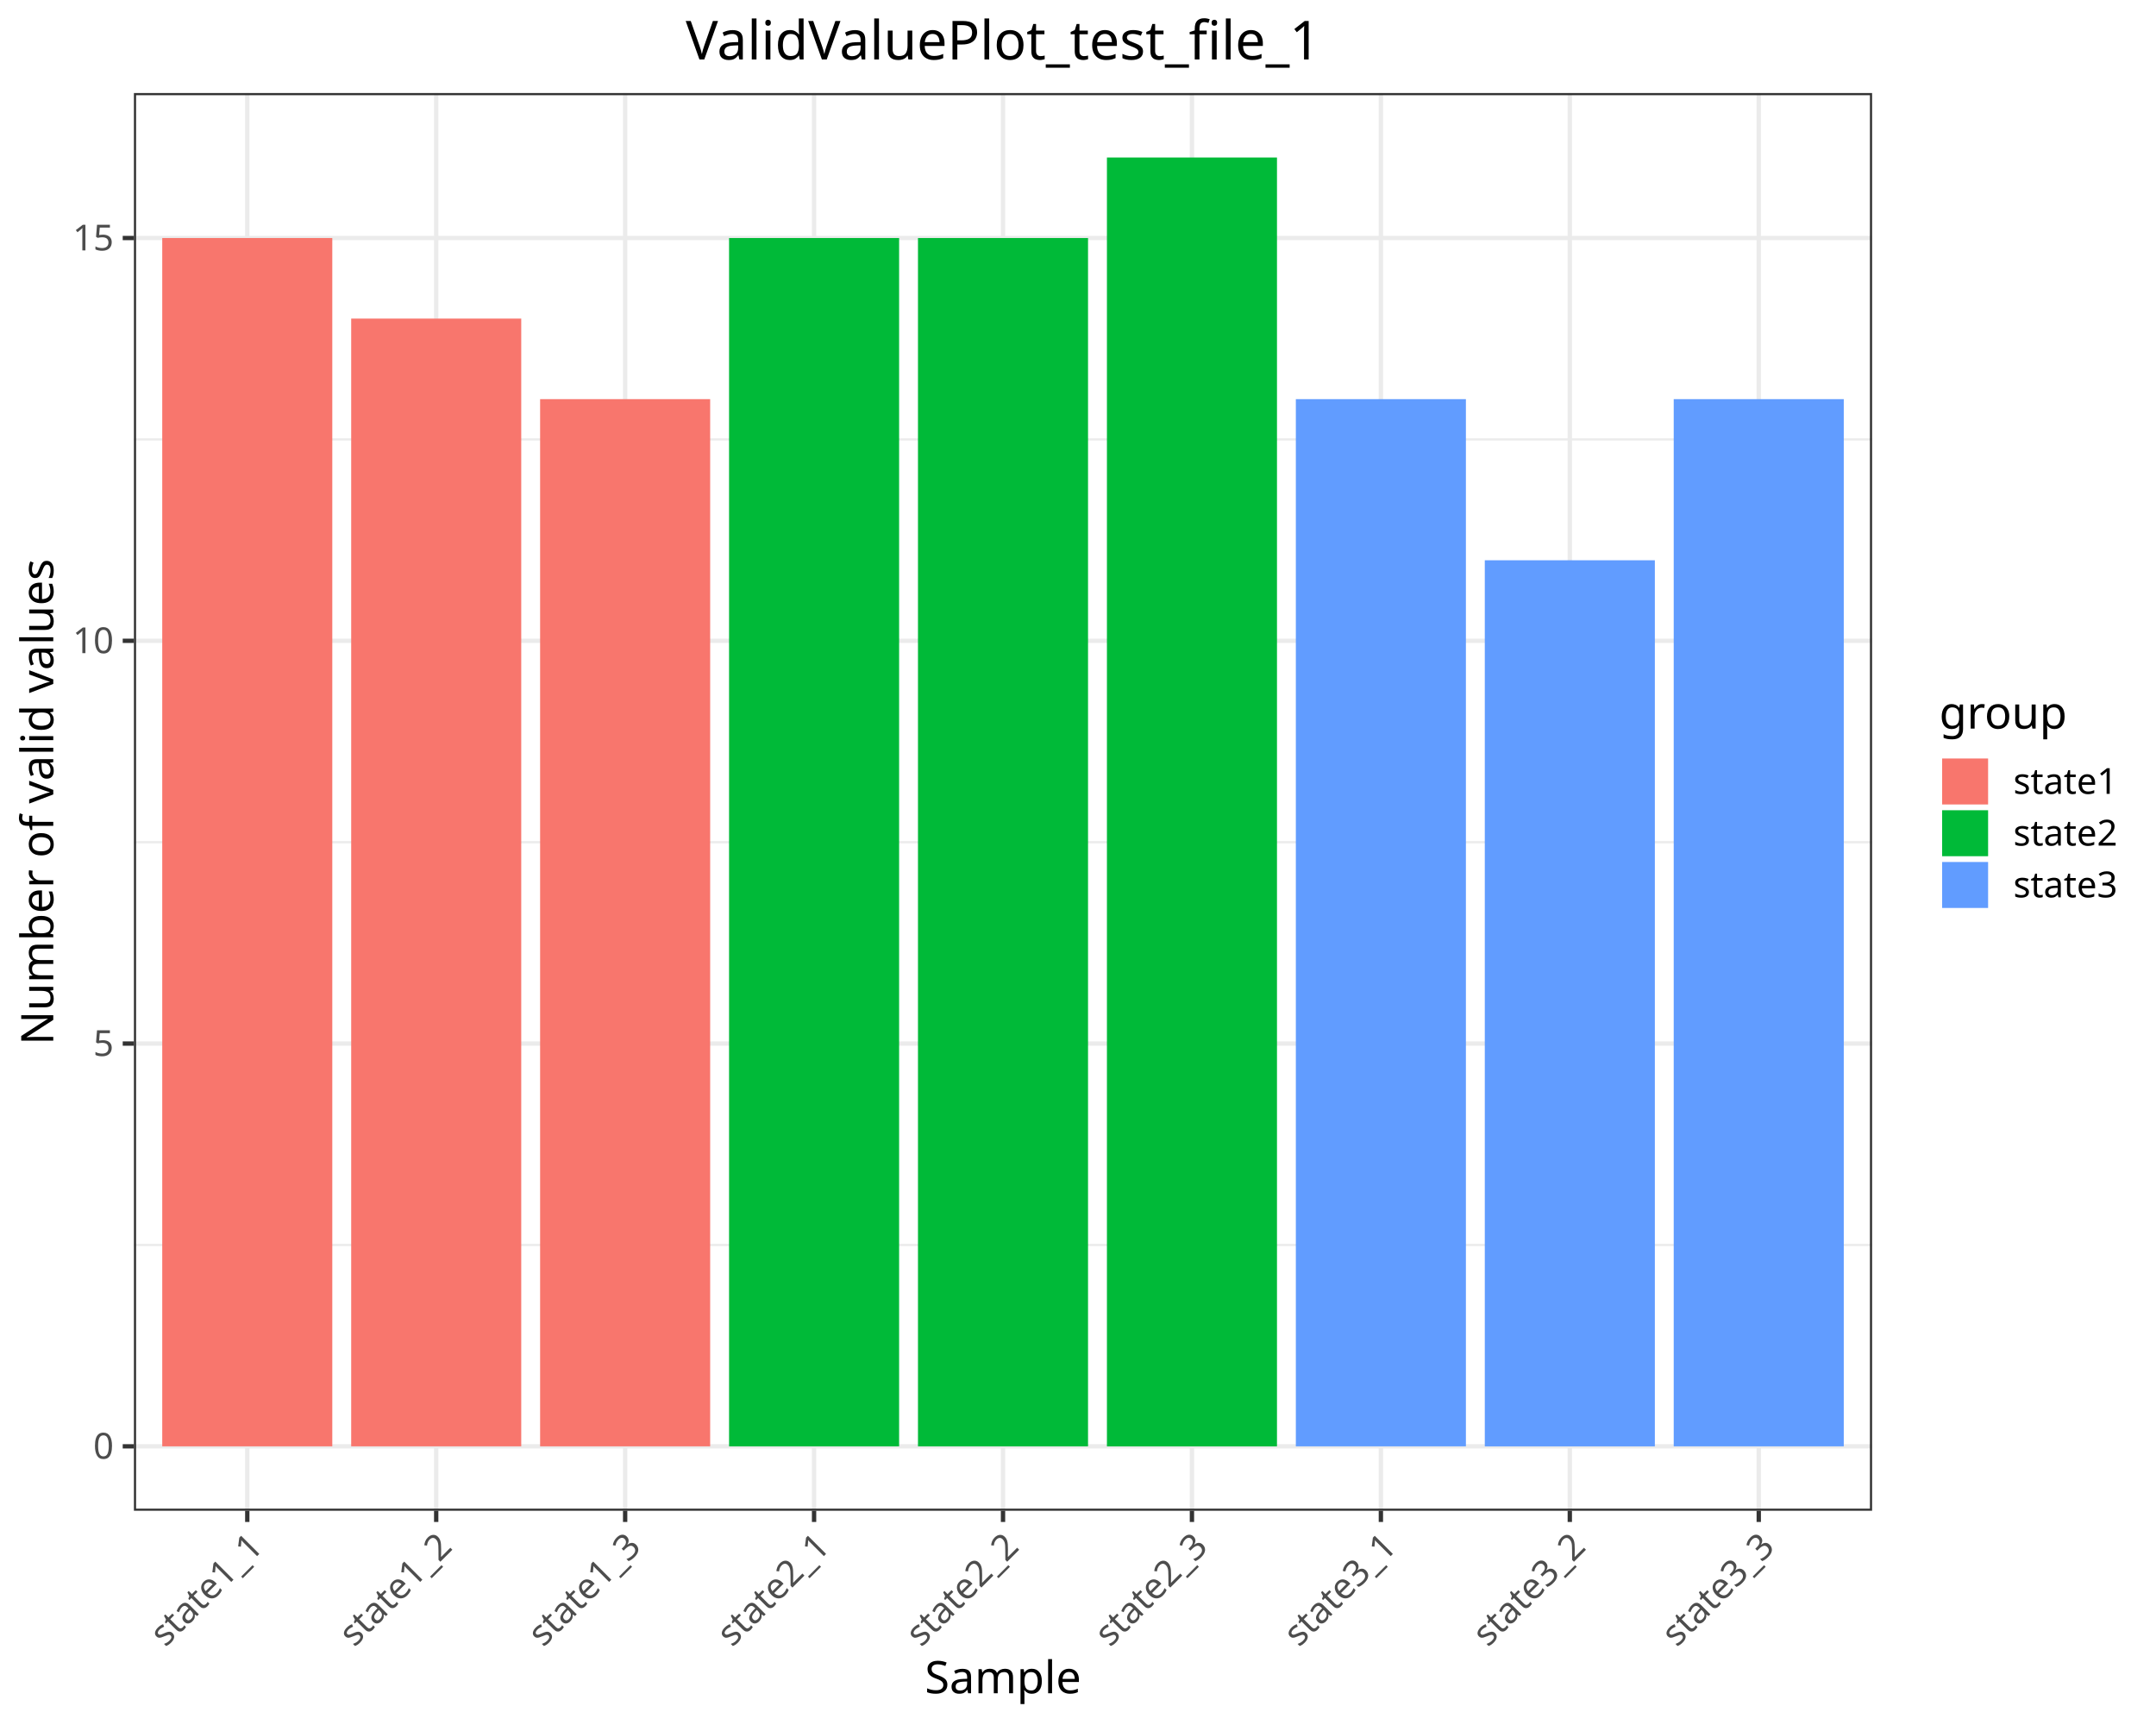
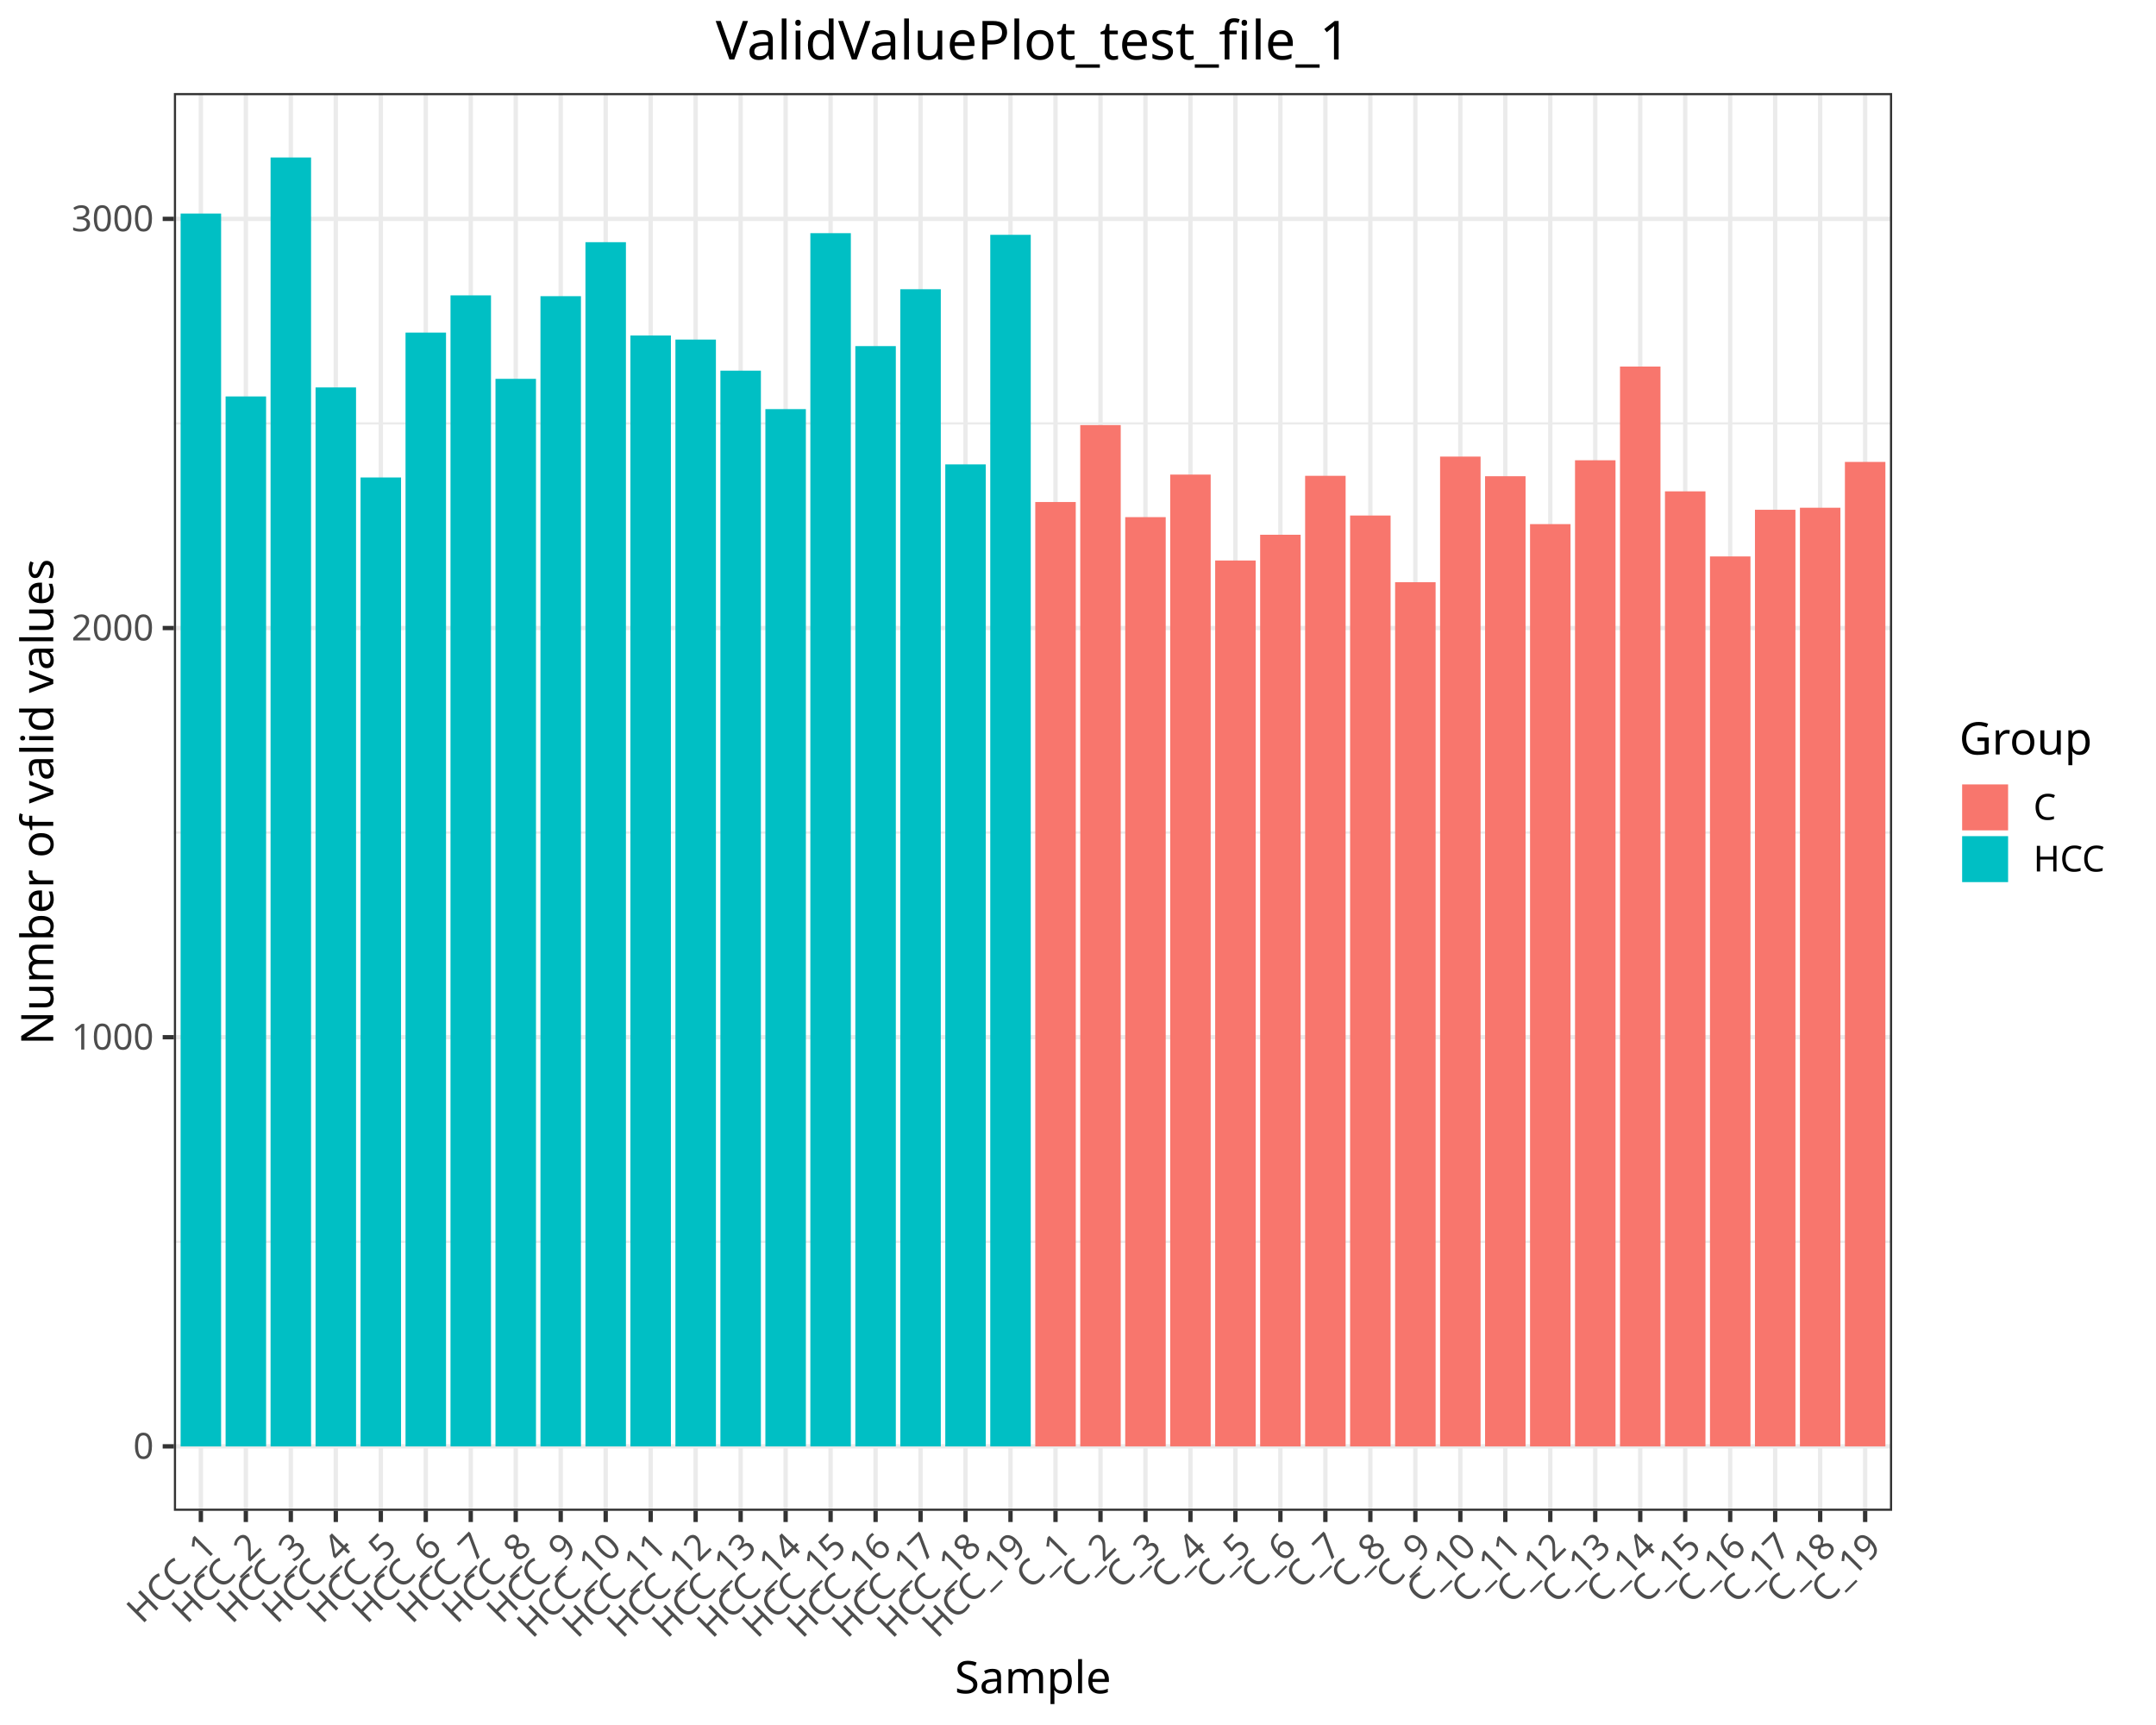
<svg xmlns="http://www.w3.org/2000/svg" class="svglite" data-engine-version="2.0" width="720.00pt" height="576.00pt" viewBox="0 0 720.00 576.00">
  <defs>
    <style type="text/css">
    .svglite line, .svglite polyline, .svglite polygon, .svglite path, .svglite rect, .svglite circle {
      fill: none;
      stroke: #000000;
      stroke-linecap: round;
      stroke-linejoin: round;
      stroke-miterlimit: 10.00;
    }
  </style>
  </defs>
  <rect width="100%" height="100%" style="stroke: none; fill: #FFFFFF;" />
  <defs>
    <clipPath id="cpMC4wMHw3MjAuMDB8MC4wMHw1NzYuMDA=">
      <rect x="0.00" y="0.00" width="720.00" height="576.00" />
    </clipPath>
  </defs>
  <g clip-path="url(#cpMC4wMHw3MjAuMDB8MC4wMHw1NzYuMDA=)">
    <rect x="0.00" y="0.00" width="720.00" height="576.00" style="stroke-width: 1.45; stroke: #FFFFFF; fill: #FFFFFF;" />
  </g>
  <defs>
-     <clipPath id="cpNDQuNzJ8NjI1LjE5fDMxLjA3fDUwNC40Nw==">
-       <rect x="44.72" y="31.07" width="580.47" height="473.40" />
+     <clipPath id="cpNTguMDd8NjMxLjg4fDMxLjA3fDUwNC40OA==">
+       <rect x="58.07" y="31.07" width="573.81" height="473.41" />
    </clipPath>
  </defs>
-   <g clip-path="url(#cpNDQuNzJ8NjI1LjE5fDMxLjA3fDUwNC40Nw==)">
-     <rect x="44.72" y="31.07" width="580.47" height="473.40" style="stroke-width: 1.45; stroke: none; fill: #FFFFFF;" />
-     <polyline points="44.72,415.71 625.19,415.71 " style="stroke-width: 0.73; stroke: #EBEBEB; stroke-linecap: butt;" />
-     <polyline points="44.72,281.22 625.19,281.22 " style="stroke-width: 0.73; stroke: #EBEBEB; stroke-linecap: butt;" />
-     <polyline points="44.72,146.73 625.19,146.73 " style="stroke-width: 0.73; stroke: #EBEBEB; stroke-linecap: butt;" />
-     <polyline points="44.72,482.95 625.19,482.95 " style="stroke-width: 1.45; stroke: #EBEBEB; stroke-linecap: butt;" />
-     <polyline points="44.72,348.46 625.19,348.46 " style="stroke-width: 1.45; stroke: #EBEBEB; stroke-linecap: butt;" />
-     <polyline points="44.72,213.97 625.19,213.97 " style="stroke-width: 1.45; stroke: #EBEBEB; stroke-linecap: butt;" />
-     <polyline points="44.72,79.48 625.19,79.48 " style="stroke-width: 1.45; stroke: #EBEBEB; stroke-linecap: butt;" />
-     <polyline points="82.58,504.47 82.58,31.07 " style="stroke-width: 1.45; stroke: #EBEBEB; stroke-linecap: butt;" />
-     <polyline points="145.67,504.47 145.67,31.07 " style="stroke-width: 1.45; stroke: #EBEBEB; stroke-linecap: butt;" />
-     <polyline points="208.77,504.47 208.77,31.07 " style="stroke-width: 1.45; stroke: #EBEBEB; stroke-linecap: butt;" />
-     <polyline points="271.86,504.47 271.86,31.07 " style="stroke-width: 1.45; stroke: #EBEBEB; stroke-linecap: butt;" />
-     <polyline points="334.96,504.47 334.96,31.07 " style="stroke-width: 1.45; stroke: #EBEBEB; stroke-linecap: butt;" />
-     <polyline points="398.05,504.47 398.05,31.07 " style="stroke-width: 1.45; stroke: #EBEBEB; stroke-linecap: butt;" />
-     <polyline points="461.15,504.47 461.15,31.07 " style="stroke-width: 1.45; stroke: #EBEBEB; stroke-linecap: butt;" />
-     <polyline points="524.24,504.47 524.24,31.07 " style="stroke-width: 1.45; stroke: #EBEBEB; stroke-linecap: butt;" />
-     <polyline points="587.34,504.47 587.34,31.07 " style="stroke-width: 1.45; stroke: #EBEBEB; stroke-linecap: butt;" />
-     <rect x="54.18" y="79.48" width="56.79" height="403.47" style="stroke-width: 1.45; stroke: none; stroke-linecap: butt; stroke-linejoin: miter; fill: #F8766D;" />
-     <rect x="117.28" y="106.38" width="56.79" height="376.57" style="stroke-width: 1.45; stroke: none; stroke-linecap: butt; stroke-linejoin: miter; fill: #F8766D;" />
-     <rect x="180.37" y="133.28" width="56.79" height="349.67" style="stroke-width: 1.45; stroke: none; stroke-linecap: butt; stroke-linejoin: miter; fill: #F8766D;" />
-     <rect x="243.47" y="79.48" width="56.79" height="403.47" style="stroke-width: 1.45; stroke: none; stroke-linecap: butt; stroke-linejoin: miter; fill: #00BA38;" />
-     <rect x="306.56" y="79.48" width="56.79" height="403.47" style="stroke-width: 1.45; stroke: none; stroke-linecap: butt; stroke-linejoin: miter; fill: #00BA38;" />
-     <rect x="369.66" y="52.59" width="56.79" height="430.37" style="stroke-width: 1.45; stroke: none; stroke-linecap: butt; stroke-linejoin: miter; fill: #00BA38;" />
-     <rect x="432.75" y="133.28" width="56.79" height="349.67" style="stroke-width: 1.45; stroke: none; stroke-linecap: butt; stroke-linejoin: miter; fill: #619CFF;" />
-     <rect x="495.85" y="187.08" width="56.79" height="295.88" style="stroke-width: 1.45; stroke: none; stroke-linecap: butt; stroke-linejoin: miter; fill: #619CFF;" />
-     <rect x="558.94" y="133.28" width="56.79" height="349.67" style="stroke-width: 1.45; stroke: none; stroke-linecap: butt; stroke-linejoin: miter; fill: #619CFF;" />
-     <rect x="44.72" y="31.07" width="580.47" height="473.40" style="stroke-width: 1.45; stroke: #333333;" />
+   <g clip-path="url(#cpNTguMDd8NjMxLjg4fDMxLjA3fDUwNC40OA==)">
+     <rect x="58.07" y="31.07" width="573.81" height="473.41" style="stroke-width: 1.45; stroke: none; fill: #FFFFFF;" />
+     <polyline points="58.07,414.65 631.88,414.65 " style="stroke-width: 0.73; stroke: #EBEBEB; stroke-linecap: butt;" />
+     <polyline points="58.07,278.02 631.88,278.02 " style="stroke-width: 0.73; stroke: #EBEBEB; stroke-linecap: butt;" />
+     <polyline points="58.07,141.39 631.88,141.39 " style="stroke-width: 0.73; stroke: #EBEBEB; stroke-linecap: butt;" />
+     <polyline points="58.07,482.96 631.88,482.96 " style="stroke-width: 1.45; stroke: #EBEBEB; stroke-linecap: butt;" />
+     <polyline points="58.07,346.34 631.88,346.34 " style="stroke-width: 1.45; stroke: #EBEBEB; stroke-linecap: butt;" />
+     <polyline points="58.07,209.71 631.88,209.71 " style="stroke-width: 1.45; stroke: #EBEBEB; stroke-linecap: butt;" />
+     <polyline points="58.07,73.08 631.88,73.08 " style="stroke-width: 1.45; stroke: #EBEBEB; stroke-linecap: butt;" />
+     <polyline points="67.08,504.48 67.08,31.07 " style="stroke-width: 1.45; stroke: #EBEBEB; stroke-linecap: butt;" />
+     <polyline points="82.10,504.48 82.10,31.07 " style="stroke-width: 1.45; stroke: #EBEBEB; stroke-linecap: butt;" />
+     <polyline points="97.12,504.48 97.12,31.07 " style="stroke-width: 1.45; stroke: #EBEBEB; stroke-linecap: butt;" />
+     <polyline points="112.14,504.48 112.14,31.07 " style="stroke-width: 1.45; stroke: #EBEBEB; stroke-linecap: butt;" />
+     <polyline points="127.17,504.48 127.17,31.07 " style="stroke-width: 1.45; stroke: #EBEBEB; stroke-linecap: butt;" />
+     <polyline points="142.19,504.48 142.19,31.07 " style="stroke-width: 1.45; stroke: #EBEBEB; stroke-linecap: butt;" />
+     <polyline points="157.21,504.48 157.21,31.07 " style="stroke-width: 1.45; stroke: #EBEBEB; stroke-linecap: butt;" />
+     <polyline points="172.23,504.48 172.23,31.07 " style="stroke-width: 1.45; stroke: #EBEBEB; stroke-linecap: butt;" />
+     <polyline points="187.25,504.48 187.25,31.07 " style="stroke-width: 1.45; stroke: #EBEBEB; stroke-linecap: butt;" />
+     <polyline points="202.27,504.48 202.27,31.07 " style="stroke-width: 1.45; stroke: #EBEBEB; stroke-linecap: butt;" />
+     <polyline points="217.29,504.48 217.29,31.07 " style="stroke-width: 1.45; stroke: #EBEBEB; stroke-linecap: butt;" />
+     <polyline points="232.31,504.48 232.31,31.07 " style="stroke-width: 1.45; stroke: #EBEBEB; stroke-linecap: butt;" />
+     <polyline points="247.34,504.48 247.34,31.07 " style="stroke-width: 1.45; stroke: #EBEBEB; stroke-linecap: butt;" />
+     <polyline points="262.36,504.48 262.36,31.07 " style="stroke-width: 1.45; stroke: #EBEBEB; stroke-linecap: butt;" />
+     <polyline points="277.38,504.48 277.38,31.07 " style="stroke-width: 1.45; stroke: #EBEBEB; stroke-linecap: butt;" />
+     <polyline points="292.40,504.48 292.40,31.07 " style="stroke-width: 1.45; stroke: #EBEBEB; stroke-linecap: butt;" />
+     <polyline points="307.42,504.48 307.42,31.07 " style="stroke-width: 1.45; stroke: #EBEBEB; stroke-linecap: butt;" />
+     <polyline points="322.44,504.48 322.44,31.07 " style="stroke-width: 1.45; stroke: #EBEBEB; stroke-linecap: butt;" />
+     <polyline points="337.46,504.48 337.46,31.07 " style="stroke-width: 1.45; stroke: #EBEBEB; stroke-linecap: butt;" />
+     <polyline points="352.49,504.48 352.49,31.07 " style="stroke-width: 1.45; stroke: #EBEBEB; stroke-linecap: butt;" />
+     <polyline points="367.51,504.48 367.51,31.07 " style="stroke-width: 1.45; stroke: #EBEBEB; stroke-linecap: butt;" />
+     <polyline points="382.53,504.48 382.53,31.07 " style="stroke-width: 1.45; stroke: #EBEBEB; stroke-linecap: butt;" />
+     <polyline points="397.55,504.48 397.55,31.07 " style="stroke-width: 1.45; stroke: #EBEBEB; stroke-linecap: butt;" />
+     <polyline points="412.57,504.48 412.57,31.07 " style="stroke-width: 1.45; stroke: #EBEBEB; stroke-linecap: butt;" />
+     <polyline points="427.59,504.48 427.59,31.07 " style="stroke-width: 1.45; stroke: #EBEBEB; stroke-linecap: butt;" />
+     <polyline points="442.61,504.48 442.61,31.07 " style="stroke-width: 1.45; stroke: #EBEBEB; stroke-linecap: butt;" />
+     <polyline points="457.63,504.48 457.63,31.07 " style="stroke-width: 1.45; stroke: #EBEBEB; stroke-linecap: butt;" />
+     <polyline points="472.66,504.48 472.66,31.07 " style="stroke-width: 1.45; stroke: #EBEBEB; stroke-linecap: butt;" />
+     <polyline points="487.68,504.48 487.68,31.07 " style="stroke-width: 1.45; stroke: #EBEBEB; stroke-linecap: butt;" />
+     <polyline points="502.70,504.48 502.70,31.07 " style="stroke-width: 1.45; stroke: #EBEBEB; stroke-linecap: butt;" />
+     <polyline points="517.72,504.48 517.72,31.07 " style="stroke-width: 1.45; stroke: #EBEBEB; stroke-linecap: butt;" />
+     <polyline points="532.74,504.48 532.74,31.07 " style="stroke-width: 1.45; stroke: #EBEBEB; stroke-linecap: butt;" />
+     <polyline points="547.76,504.48 547.76,31.07 " style="stroke-width: 1.45; stroke: #EBEBEB; stroke-linecap: butt;" />
+     <polyline points="562.78,504.48 562.78,31.07 " style="stroke-width: 1.45; stroke: #EBEBEB; stroke-linecap: butt;" />
+     <polyline points="577.80,504.48 577.80,31.07 " style="stroke-width: 1.45; stroke: #EBEBEB; stroke-linecap: butt;" />
+     <polyline points="592.83,504.48 592.83,31.07 " style="stroke-width: 1.45; stroke: #EBEBEB; stroke-linecap: butt;" />
+     <polyline points="607.85,504.48 607.85,31.07 " style="stroke-width: 1.45; stroke: #EBEBEB; stroke-linecap: butt;" />
+     <polyline points="622.87,504.48 622.87,31.07 " style="stroke-width: 1.45; stroke: #EBEBEB; stroke-linecap: butt;" />
+     <rect x="60.32" y="71.31" width="13.52" height="411.66" style="stroke-width: 1.45; stroke: none; stroke-linecap: butt; stroke-linejoin: miter; fill: #00BFC4;" />
+     <rect x="75.34" y="132.38" width="13.52" height="350.59" style="stroke-width: 1.45; stroke: none; stroke-linecap: butt; stroke-linejoin: miter; fill: #00BFC4;" />
+     <rect x="90.36" y="52.59" width="13.52" height="430.38" style="stroke-width: 1.45; stroke: none; stroke-linecap: butt; stroke-linejoin: miter; fill: #00BFC4;" />
+     <rect x="105.38" y="129.37" width="13.52" height="353.59" style="stroke-width: 1.45; stroke: none; stroke-linecap: butt; stroke-linejoin: miter; fill: #00BFC4;" />
+     <rect x="120.41" y="159.43" width="13.52" height="323.53" style="stroke-width: 1.45; stroke: none; stroke-linecap: butt; stroke-linejoin: miter; fill: #00BFC4;" />
+     <rect x="135.43" y="111.06" width="13.52" height="371.90" style="stroke-width: 1.45; stroke: none; stroke-linecap: butt; stroke-linejoin: miter; fill: #00BFC4;" />
+     <rect x="150.45" y="98.63" width="13.52" height="384.33" style="stroke-width: 1.45; stroke: none; stroke-linecap: butt; stroke-linejoin: miter; fill: #00BFC4;" />
+     <rect x="165.47" y="126.50" width="13.52" height="356.46" style="stroke-width: 1.45; stroke: none; stroke-linecap: butt; stroke-linejoin: miter; fill: #00BFC4;" />
+     <rect x="180.49" y="98.90" width="13.52" height="384.06" style="stroke-width: 1.45; stroke: none; stroke-linecap: butt; stroke-linejoin: miter; fill: #00BFC4;" />
+     <rect x="195.51" y="80.87" width="13.52" height="402.09" style="stroke-width: 1.45; stroke: none; stroke-linecap: butt; stroke-linejoin: miter; fill: #00BFC4;" />
+     <rect x="210.53" y="112.02" width="13.52" height="370.94" style="stroke-width: 1.45; stroke: none; stroke-linecap: butt; stroke-linejoin: miter; fill: #00BFC4;" />
+     <rect x="225.56" y="113.39" width="13.52" height="369.58" style="stroke-width: 1.45; stroke: none; stroke-linecap: butt; stroke-linejoin: miter; fill: #00BFC4;" />
+     <rect x="240.58" y="123.77" width="13.52" height="359.19" style="stroke-width: 1.45; stroke: none; stroke-linecap: butt; stroke-linejoin: miter; fill: #00BFC4;" />
+     <rect x="255.60" y="136.61" width="13.52" height="346.35" style="stroke-width: 1.45; stroke: none; stroke-linecap: butt; stroke-linejoin: miter; fill: #00BFC4;" />
+     <rect x="270.62" y="77.86" width="13.52" height="405.10" style="stroke-width: 1.45; stroke: none; stroke-linecap: butt; stroke-linejoin: miter; fill: #00BFC4;" />
+     <rect x="285.64" y="115.57" width="13.52" height="367.39" style="stroke-width: 1.45; stroke: none; stroke-linecap: butt; stroke-linejoin: miter; fill: #00BFC4;" />
+     <rect x="300.66" y="96.58" width="13.52" height="386.38" style="stroke-width: 1.45; stroke: none; stroke-linecap: butt; stroke-linejoin: miter; fill: #00BFC4;" />
+     <rect x="315.68" y="155.06" width="13.52" height="327.91" style="stroke-width: 1.45; stroke: none; stroke-linecap: butt; stroke-linejoin: miter; fill: #00BFC4;" />
+     <rect x="330.70" y="78.41" width="13.52" height="404.55" style="stroke-width: 1.45; stroke: none; stroke-linecap: butt; stroke-linejoin: miter; fill: #00BFC4;" />
+     <rect x="345.73" y="167.63" width="13.52" height="315.34" style="stroke-width: 1.45; stroke: none; stroke-linecap: butt; stroke-linejoin: miter; fill: #F8766D;" />
+     <rect x="360.75" y="141.94" width="13.52" height="341.02" style="stroke-width: 1.45; stroke: none; stroke-linecap: butt; stroke-linejoin: miter; fill: #F8766D;" />
+     <rect x="375.77" y="172.68" width="13.52" height="310.28" style="stroke-width: 1.45; stroke: none; stroke-linecap: butt; stroke-linejoin: miter; fill: #F8766D;" />
+     <rect x="390.79" y="158.47" width="13.52" height="324.49" style="stroke-width: 1.45; stroke: none; stroke-linecap: butt; stroke-linejoin: miter; fill: #F8766D;" />
+     <rect x="405.81" y="187.16" width="13.52" height="295.80" style="stroke-width: 1.45; stroke: none; stroke-linecap: butt; stroke-linejoin: miter; fill: #F8766D;" />
+     <rect x="420.83" y="178.56" width="13.52" height="304.41" style="stroke-width: 1.45; stroke: none; stroke-linecap: butt; stroke-linejoin: miter; fill: #F8766D;" />
+     <rect x="435.85" y="158.88" width="13.52" height="324.08" style="stroke-width: 1.45; stroke: none; stroke-linecap: butt; stroke-linejoin: miter; fill: #F8766D;" />
+     <rect x="450.87" y="172.14" width="13.52" height="310.83" style="stroke-width: 1.45; stroke: none; stroke-linecap: butt; stroke-linejoin: miter; fill: #F8766D;" />
+     <rect x="465.90" y="194.41" width="13.52" height="288.56" style="stroke-width: 1.45; stroke: none; stroke-linecap: butt; stroke-linejoin: miter; fill: #F8766D;" />
+     <rect x="480.92" y="152.46" width="13.52" height="330.50" style="stroke-width: 1.45; stroke: none; stroke-linecap: butt; stroke-linejoin: miter; fill: #F8766D;" />
+     <rect x="495.94" y="159.02" width="13.52" height="323.94" style="stroke-width: 1.45; stroke: none; stroke-linecap: butt; stroke-linejoin: miter; fill: #F8766D;" />
+     <rect x="510.96" y="175.01" width="13.52" height="307.96" style="stroke-width: 1.45; stroke: none; stroke-linecap: butt; stroke-linejoin: miter; fill: #F8766D;" />
+     <rect x="525.98" y="153.69" width="13.52" height="329.27" style="stroke-width: 1.45; stroke: none; stroke-linecap: butt; stroke-linejoin: miter; fill: #F8766D;" />
+     <rect x="541.00" y="122.40" width="13.52" height="360.56" style="stroke-width: 1.45; stroke: none; stroke-linecap: butt; stroke-linejoin: miter; fill: #F8766D;" />
+     <rect x="556.02" y="164.07" width="13.52" height="318.89" style="stroke-width: 1.45; stroke: none; stroke-linecap: butt; stroke-linejoin: miter; fill: #F8766D;" />
+     <rect x="571.05" y="185.80" width="13.52" height="297.16" style="stroke-width: 1.45; stroke: none; stroke-linecap: butt; stroke-linejoin: miter; fill: #F8766D;" />
+     <rect x="586.07" y="170.22" width="13.52" height="312.74" style="stroke-width: 1.45; stroke: none; stroke-linecap: butt; stroke-linejoin: miter; fill: #F8766D;" />
+     <rect x="601.09" y="169.54" width="13.52" height="313.42" style="stroke-width: 1.45; stroke: none; stroke-linecap: butt; stroke-linejoin: miter; fill: #F8766D;" />
+     <rect x="616.11" y="154.24" width="13.52" height="328.72" style="stroke-width: 1.45; stroke: none; stroke-linecap: butt; stroke-linejoin: miter; fill: #F8766D;" />
+     <rect x="58.07" y="31.07" width="573.81" height="473.41" style="stroke-width: 1.45; stroke: #333333;" />
  </g>
  <g clip-path="url(#cpMC4wMHw3MjAuMDB8MC4wMHw1NzYuMDA=)">
-     <text x="37.99" y="487.08" text-anchor="end" style="font-size: 12.00px; fill: #4D4D4D; font-family: sans;" textLength="6.67px" lengthAdjust="spacingAndGlyphs">0</text>
-     <text x="37.99" y="352.59" text-anchor="end" style="font-size: 12.00px; fill: #4D4D4D; font-family: sans;" textLength="6.67px" lengthAdjust="spacingAndGlyphs">5</text>
-     <text x="37.99" y="218.10" text-anchor="end" style="font-size: 12.00px; fill: #4D4D4D; font-family: sans;" textLength="13.35px" lengthAdjust="spacingAndGlyphs">10</text>
-     <text x="37.99" y="83.61" text-anchor="end" style="font-size: 12.00px; fill: #4D4D4D; font-family: sans;" textLength="13.35px" lengthAdjust="spacingAndGlyphs">15</text>
-     <polyline points="40.98,482.95 44.72,482.95 " style="stroke-width: 1.45; stroke: #333333; stroke-linecap: butt;" />
-     <polyline points="40.98,348.46 44.72,348.46 " style="stroke-width: 1.45; stroke: #333333; stroke-linecap: butt;" />
-     <polyline points="40.98,213.97 44.72,213.97 " style="stroke-width: 1.45; stroke: #333333; stroke-linecap: butt;" />
-     <polyline points="40.98,79.48 44.72,79.48 " style="stroke-width: 1.45; stroke: #333333; stroke-linecap: butt;" />
-     <polyline points="82.58,508.21 82.58,504.47 " style="stroke-width: 1.45; stroke: #333333; stroke-linecap: butt;" />
-     <polyline points="145.67,508.21 145.67,504.47 " style="stroke-width: 1.45; stroke: #333333; stroke-linecap: butt;" />
-     <polyline points="208.77,508.21 208.77,504.47 " style="stroke-width: 1.45; stroke: #333333; stroke-linecap: butt;" />
-     <polyline points="271.86,508.21 271.86,504.47 " style="stroke-width: 1.45; stroke: #333333; stroke-linecap: butt;" />
-     <polyline points="334.96,508.21 334.96,504.47 " style="stroke-width: 1.45; stroke: #333333; stroke-linecap: butt;" />
-     <polyline points="398.05,508.21 398.05,504.47 " style="stroke-width: 1.45; stroke: #333333; stroke-linecap: butt;" />
-     <polyline points="461.15,508.21 461.15,504.47 " style="stroke-width: 1.45; stroke: #333333; stroke-linecap: butt;" />
-     <polyline points="524.24,508.21 524.24,504.47 " style="stroke-width: 1.45; stroke: #333333; stroke-linecap: butt;" />
-     <polyline points="587.34,508.21 587.34,504.47 " style="stroke-width: 1.45; stroke: #333333; stroke-linecap: butt;" />
-     <text transform="translate(88.42,517.04) rotate(-45)" text-anchor="end" style="font-size: 12.00px; fill: #4D4D4D; font-family: sans;" textLength="46.04px" lengthAdjust="spacingAndGlyphs">state1_1</text>
-     <text transform="translate(151.51,517.04) rotate(-45)" text-anchor="end" style="font-size: 12.00px; fill: #4D4D4D; font-family: sans;" textLength="46.04px" lengthAdjust="spacingAndGlyphs">state1_2</text>
-     <text transform="translate(214.61,517.04) rotate(-45)" text-anchor="end" style="font-size: 12.00px; fill: #4D4D4D; font-family: sans;" textLength="46.04px" lengthAdjust="spacingAndGlyphs">state1_3</text>
-     <text transform="translate(277.70,517.04) rotate(-45)" text-anchor="end" style="font-size: 12.00px; fill: #4D4D4D; font-family: sans;" textLength="46.04px" lengthAdjust="spacingAndGlyphs">state2_1</text>
-     <text transform="translate(340.80,517.04) rotate(-45)" text-anchor="end" style="font-size: 12.00px; fill: #4D4D4D; font-family: sans;" textLength="46.04px" lengthAdjust="spacingAndGlyphs">state2_2</text>
-     <text transform="translate(403.89,517.04) rotate(-45)" text-anchor="end" style="font-size: 12.00px; fill: #4D4D4D; font-family: sans;" textLength="46.04px" lengthAdjust="spacingAndGlyphs">state2_3</text>
-     <text transform="translate(466.99,517.04) rotate(-45)" text-anchor="end" style="font-size: 12.00px; fill: #4D4D4D; font-family: sans;" textLength="46.04px" lengthAdjust="spacingAndGlyphs">state3_1</text>
-     <text transform="translate(530.08,517.04) rotate(-45)" text-anchor="end" style="font-size: 12.00px; fill: #4D4D4D; font-family: sans;" textLength="46.04px" lengthAdjust="spacingAndGlyphs">state3_2</text>
-     <text transform="translate(593.18,517.04) rotate(-45)" text-anchor="end" style="font-size: 12.00px; fill: #4D4D4D; font-family: sans;" textLength="46.04px" lengthAdjust="spacingAndGlyphs">state3_3</text>
-     <text x="334.96" y="565.41" text-anchor="middle" style="font-size: 15.00px; font-family: sans;" textLength="50.87px" lengthAdjust="spacingAndGlyphs">Sample</text>
+     <text x="51.34" y="487.09" text-anchor="end" style="font-size: 12.00px; fill: #4D4D4D; font-family: sans;" textLength="6.67px" lengthAdjust="spacingAndGlyphs">0</text>
+     <text x="51.34" y="350.46" text-anchor="end" style="font-size: 12.00px; fill: #4D4D4D; font-family: sans;" textLength="26.70px" lengthAdjust="spacingAndGlyphs">1000</text>
+     <text x="51.34" y="213.84" text-anchor="end" style="font-size: 12.00px; fill: #4D4D4D; font-family: sans;" textLength="26.70px" lengthAdjust="spacingAndGlyphs">2000</text>
+     <text x="51.34" y="77.21" text-anchor="end" style="font-size: 12.00px; fill: #4D4D4D; font-family: sans;" textLength="26.70px" lengthAdjust="spacingAndGlyphs">3000</text>
+     <polyline points="54.33,482.96 58.07,482.96 " style="stroke-width: 1.45; stroke: #333333; stroke-linecap: butt;" />
+     <polyline points="54.33,346.34 58.07,346.34 " style="stroke-width: 1.45; stroke: #333333; stroke-linecap: butt;" />
+     <polyline points="54.33,209.71 58.07,209.71 " style="stroke-width: 1.45; stroke: #333333; stroke-linecap: butt;" />
+     <polyline points="54.33,73.08 58.07,73.08 " style="stroke-width: 1.45; stroke: #333333; stroke-linecap: butt;" />
+     <polyline points="67.08,508.22 67.08,504.48 " style="stroke-width: 1.45; stroke: #333333; stroke-linecap: butt;" />
+     <polyline points="82.10,508.22 82.10,504.48 " style="stroke-width: 1.45; stroke: #333333; stroke-linecap: butt;" />
+     <polyline points="97.12,508.22 97.12,504.48 " style="stroke-width: 1.45; stroke: #333333; stroke-linecap: butt;" />
+     <polyline points="112.14,508.22 112.14,504.48 " style="stroke-width: 1.45; stroke: #333333; stroke-linecap: butt;" />
+     <polyline points="127.17,508.22 127.17,504.48 " style="stroke-width: 1.45; stroke: #333333; stroke-linecap: butt;" />
+     <polyline points="142.19,508.22 142.19,504.48 " style="stroke-width: 1.45; stroke: #333333; stroke-linecap: butt;" />
+     <polyline points="157.21,508.22 157.21,504.48 " style="stroke-width: 1.45; stroke: #333333; stroke-linecap: butt;" />
+     <polyline points="172.23,508.22 172.23,504.48 " style="stroke-width: 1.45; stroke: #333333; stroke-linecap: butt;" />
+     <polyline points="187.25,508.22 187.25,504.48 " style="stroke-width: 1.45; stroke: #333333; stroke-linecap: butt;" />
+     <polyline points="202.27,508.22 202.27,504.48 " style="stroke-width: 1.45; stroke: #333333; stroke-linecap: butt;" />
+     <polyline points="217.29,508.22 217.29,504.48 " style="stroke-width: 1.45; stroke: #333333; stroke-linecap: butt;" />
+     <polyline points="232.31,508.22 232.31,504.48 " style="stroke-width: 1.45; stroke: #333333; stroke-linecap: butt;" />
+     <polyline points="247.34,508.22 247.34,504.48 " style="stroke-width: 1.45; stroke: #333333; stroke-linecap: butt;" />
+     <polyline points="262.36,508.22 262.36,504.48 " style="stroke-width: 1.45; stroke: #333333; stroke-linecap: butt;" />
+     <polyline points="277.38,508.22 277.38,504.48 " style="stroke-width: 1.45; stroke: #333333; stroke-linecap: butt;" />
+     <polyline points="292.40,508.22 292.40,504.48 " style="stroke-width: 1.45; stroke: #333333; stroke-linecap: butt;" />
+     <polyline points="307.42,508.22 307.42,504.48 " style="stroke-width: 1.45; stroke: #333333; stroke-linecap: butt;" />
+     <polyline points="322.44,508.22 322.44,504.48 " style="stroke-width: 1.45; stroke: #333333; stroke-linecap: butt;" />
+     <polyline points="337.46,508.22 337.46,504.48 " style="stroke-width: 1.45; stroke: #333333; stroke-linecap: butt;" />
+     <polyline points="352.49,508.22 352.49,504.48 " style="stroke-width: 1.45; stroke: #333333; stroke-linecap: butt;" />
+     <polyline points="367.51,508.22 367.51,504.48 " style="stroke-width: 1.45; stroke: #333333; stroke-linecap: butt;" />
+     <polyline points="382.53,508.22 382.53,504.48 " style="stroke-width: 1.45; stroke: #333333; stroke-linecap: butt;" />
+     <polyline points="397.55,508.22 397.55,504.48 " style="stroke-width: 1.45; stroke: #333333; stroke-linecap: butt;" />
+     <polyline points="412.57,508.22 412.57,504.48 " style="stroke-width: 1.45; stroke: #333333; stroke-linecap: butt;" />
+     <polyline points="427.59,508.22 427.59,504.48 " style="stroke-width: 1.45; stroke: #333333; stroke-linecap: butt;" />
+     <polyline points="442.61,508.22 442.61,504.48 " style="stroke-width: 1.45; stroke: #333333; stroke-linecap: butt;" />
+     <polyline points="457.63,508.22 457.63,504.48 " style="stroke-width: 1.45; stroke: #333333; stroke-linecap: butt;" />
+     <polyline points="472.66,508.22 472.66,504.48 " style="stroke-width: 1.45; stroke: #333333; stroke-linecap: butt;" />
+     <polyline points="487.68,508.22 487.68,504.48 " style="stroke-width: 1.45; stroke: #333333; stroke-linecap: butt;" />
+     <polyline points="502.70,508.22 502.70,504.48 " style="stroke-width: 1.45; stroke: #333333; stroke-linecap: butt;" />
+     <polyline points="517.72,508.22 517.72,504.48 " style="stroke-width: 1.45; stroke: #333333; stroke-linecap: butt;" />
+     <polyline points="532.74,508.22 532.74,504.48 " style="stroke-width: 1.45; stroke: #333333; stroke-linecap: butt;" />
+     <polyline points="547.76,508.22 547.76,504.48 " style="stroke-width: 1.45; stroke: #333333; stroke-linecap: butt;" />
+     <polyline points="562.78,508.22 562.78,504.48 " style="stroke-width: 1.45; stroke: #333333; stroke-linecap: butt;" />
+     <polyline points="577.80,508.22 577.80,504.48 " style="stroke-width: 1.45; stroke: #333333; stroke-linecap: butt;" />
+     <polyline points="592.83,508.22 592.83,504.48 " style="stroke-width: 1.45; stroke: #333333; stroke-linecap: butt;" />
+     <polyline points="607.85,508.22 607.85,504.48 " style="stroke-width: 1.45; stroke: #333333; stroke-linecap: butt;" />
+     <polyline points="622.87,508.22 622.87,504.48 " style="stroke-width: 1.45; stroke: #333333; stroke-linecap: butt;" />
+     <text transform="translate(72.92,517.05) rotate(-45)" text-anchor="end" style="font-size: 12.00px; fill: #4D4D4D; font-family: sans;" textLength="39.36px" lengthAdjust="spacingAndGlyphs">HCC_1</text>
+     <text transform="translate(87.94,517.05) rotate(-45)" text-anchor="end" style="font-size: 12.00px; fill: #4D4D4D; font-family: sans;" textLength="39.36px" lengthAdjust="spacingAndGlyphs">HCC_2</text>
+     <text transform="translate(102.96,517.05) rotate(-45)" text-anchor="end" style="font-size: 12.00px; fill: #4D4D4D; font-family: sans;" textLength="39.36px" lengthAdjust="spacingAndGlyphs">HCC_3</text>
+     <text transform="translate(117.98,517.05) rotate(-45)" text-anchor="end" style="font-size: 12.00px; fill: #4D4D4D; font-family: sans;" textLength="39.36px" lengthAdjust="spacingAndGlyphs">HCC_4</text>
+     <text transform="translate(133.00,517.05) rotate(-45)" text-anchor="end" style="font-size: 12.00px; fill: #4D4D4D; font-family: sans;" textLength="39.36px" lengthAdjust="spacingAndGlyphs">HCC_5</text>
+     <text transform="translate(148.03,517.05) rotate(-45)" text-anchor="end" style="font-size: 12.00px; fill: #4D4D4D; font-family: sans;" textLength="39.36px" lengthAdjust="spacingAndGlyphs">HCC_6</text>
+     <text transform="translate(163.05,517.05) rotate(-45)" text-anchor="end" style="font-size: 12.00px; fill: #4D4D4D; font-family: sans;" textLength="39.36px" lengthAdjust="spacingAndGlyphs">HCC_7</text>
+     <text transform="translate(178.07,517.05) rotate(-45)" text-anchor="end" style="font-size: 12.00px; fill: #4D4D4D; font-family: sans;" textLength="39.36px" lengthAdjust="spacingAndGlyphs">HCC_8</text>
+     <text transform="translate(193.09,517.05) rotate(-45)" text-anchor="end" style="font-size: 12.00px; fill: #4D4D4D; font-family: sans;" textLength="39.36px" lengthAdjust="spacingAndGlyphs">HCC_9</text>
+     <text transform="translate(208.11,517.05) rotate(-45)" text-anchor="end" style="font-size: 12.00px; fill: #4D4D4D; font-family: sans;" textLength="46.03px" lengthAdjust="spacingAndGlyphs">HCC_10</text>
+     <text transform="translate(223.13,517.05) rotate(-45)" text-anchor="end" style="font-size: 12.00px; fill: #4D4D4D; font-family: sans;" textLength="46.03px" lengthAdjust="spacingAndGlyphs">HCC_11</text>
+     <text transform="translate(238.15,517.05) rotate(-45)" text-anchor="end" style="font-size: 12.00px; fill: #4D4D4D; font-family: sans;" textLength="46.03px" lengthAdjust="spacingAndGlyphs">HCC_12</text>
+     <text transform="translate(253.18,517.05) rotate(-45)" text-anchor="end" style="font-size: 12.00px; fill: #4D4D4D; font-family: sans;" textLength="46.03px" lengthAdjust="spacingAndGlyphs">HCC_13</text>
+     <text transform="translate(268.20,517.05) rotate(-45)" text-anchor="end" style="font-size: 12.00px; fill: #4D4D4D; font-family: sans;" textLength="46.03px" lengthAdjust="spacingAndGlyphs">HCC_14</text>
+     <text transform="translate(283.22,517.05) rotate(-45)" text-anchor="end" style="font-size: 12.00px; fill: #4D4D4D; font-family: sans;" textLength="46.03px" lengthAdjust="spacingAndGlyphs">HCC_15</text>
+     <text transform="translate(298.24,517.05) rotate(-45)" text-anchor="end" style="font-size: 12.00px; fill: #4D4D4D; font-family: sans;" textLength="46.03px" lengthAdjust="spacingAndGlyphs">HCC_16</text>
+     <text transform="translate(313.26,517.05) rotate(-45)" text-anchor="end" style="font-size: 12.00px; fill: #4D4D4D; font-family: sans;" textLength="46.03px" lengthAdjust="spacingAndGlyphs">HCC_17</text>
+     <text transform="translate(328.28,517.05) rotate(-45)" text-anchor="end" style="font-size: 12.00px; fill: #4D4D4D; font-family: sans;" textLength="46.03px" lengthAdjust="spacingAndGlyphs">HCC_18</text>
+     <text transform="translate(343.30,517.05) rotate(-45)" text-anchor="end" style="font-size: 12.00px; fill: #4D4D4D; font-family: sans;" textLength="46.03px" lengthAdjust="spacingAndGlyphs">HCC_19</text>
+     <text transform="translate(358.32,517.05) rotate(-45)" text-anchor="end" style="font-size: 12.00px; fill: #4D4D4D; font-family: sans;" textLength="22.02px" lengthAdjust="spacingAndGlyphs">C_1</text>
+     <text transform="translate(373.35,517.05) rotate(-45)" text-anchor="end" style="font-size: 12.00px; fill: #4D4D4D; font-family: sans;" textLength="22.02px" lengthAdjust="spacingAndGlyphs">C_2</text>
+     <text transform="translate(388.37,517.05) rotate(-45)" text-anchor="end" style="font-size: 12.00px; fill: #4D4D4D; font-family: sans;" textLength="22.02px" lengthAdjust="spacingAndGlyphs">C_3</text>
+     <text transform="translate(403.39,517.05) rotate(-45)" text-anchor="end" style="font-size: 12.00px; fill: #4D4D4D; font-family: sans;" textLength="22.02px" lengthAdjust="spacingAndGlyphs">C_4</text>
+     <text transform="translate(418.41,517.05) rotate(-45)" text-anchor="end" style="font-size: 12.00px; fill: #4D4D4D; font-family: sans;" textLength="22.02px" lengthAdjust="spacingAndGlyphs">C_5</text>
+     <text transform="translate(433.43,517.05) rotate(-45)" text-anchor="end" style="font-size: 12.00px; fill: #4D4D4D; font-family: sans;" textLength="22.02px" lengthAdjust="spacingAndGlyphs">C_6</text>
+     <text transform="translate(448.45,517.05) rotate(-45)" text-anchor="end" style="font-size: 12.00px; fill: #4D4D4D; font-family: sans;" textLength="22.02px" lengthAdjust="spacingAndGlyphs">C_7</text>
+     <text transform="translate(463.47,517.05) rotate(-45)" text-anchor="end" style="font-size: 12.00px; fill: #4D4D4D; font-family: sans;" textLength="22.02px" lengthAdjust="spacingAndGlyphs">C_8</text>
+     <text transform="translate(478.50,517.05) rotate(-45)" text-anchor="end" style="font-size: 12.00px; fill: #4D4D4D; font-family: sans;" textLength="22.02px" lengthAdjust="spacingAndGlyphs">C_9</text>
+     <text transform="translate(493.52,517.05) rotate(-45)" text-anchor="end" style="font-size: 12.00px; fill: #4D4D4D; font-family: sans;" textLength="28.69px" lengthAdjust="spacingAndGlyphs">C_10</text>
+     <text transform="translate(508.54,517.05) rotate(-45)" text-anchor="end" style="font-size: 12.00px; fill: #4D4D4D; font-family: sans;" textLength="28.69px" lengthAdjust="spacingAndGlyphs">C_11</text>
+     <text transform="translate(523.56,517.05) rotate(-45)" text-anchor="end" style="font-size: 12.00px; fill: #4D4D4D; font-family: sans;" textLength="28.69px" lengthAdjust="spacingAndGlyphs">C_12</text>
+     <text transform="translate(538.58,517.05) rotate(-45)" text-anchor="end" style="font-size: 12.00px; fill: #4D4D4D; font-family: sans;" textLength="28.69px" lengthAdjust="spacingAndGlyphs">C_13</text>
+     <text transform="translate(553.60,517.05) rotate(-45)" text-anchor="end" style="font-size: 12.00px; fill: #4D4D4D; font-family: sans;" textLength="28.69px" lengthAdjust="spacingAndGlyphs">C_14</text>
+     <text transform="translate(568.62,517.05) rotate(-45)" text-anchor="end" style="font-size: 12.00px; fill: #4D4D4D; font-family: sans;" textLength="28.69px" lengthAdjust="spacingAndGlyphs">C_15</text>
+     <text transform="translate(583.64,517.05) rotate(-45)" text-anchor="end" style="font-size: 12.00px; fill: #4D4D4D; font-family: sans;" textLength="28.69px" lengthAdjust="spacingAndGlyphs">C_16</text>
+     <text transform="translate(598.67,517.05) rotate(-45)" text-anchor="end" style="font-size: 12.00px; fill: #4D4D4D; font-family: sans;" textLength="28.69px" lengthAdjust="spacingAndGlyphs">C_17</text>
+     <text transform="translate(613.69,517.05) rotate(-45)" text-anchor="end" style="font-size: 12.00px; fill: #4D4D4D; font-family: sans;" textLength="28.69px" lengthAdjust="spacingAndGlyphs">C_18</text>
+     <text transform="translate(628.71,517.05) rotate(-45)" text-anchor="end" style="font-size: 12.00px; fill: #4D4D4D; font-family: sans;" textLength="28.69px" lengthAdjust="spacingAndGlyphs">C_19</text>
+     <text x="344.97" y="565.41" text-anchor="middle" style="font-size: 15.00px; font-family: sans;" textLength="50.87px" lengthAdjust="spacingAndGlyphs">Sample</text>
    <text transform="translate(17.79,267.77) rotate(-90)" text-anchor="middle" style="font-size: 15.00px; font-family: sans;" textLength="152.60px" lengthAdjust="spacingAndGlyphs">Number of valid values</text>
-     <rect x="640.14" y="223.92" width="72.39" height="87.69" style="stroke-width: 1.45; stroke: none; fill: #FFFFFF;" />
-     <text x="647.61" y="243.28" style="font-size: 15.00px; font-family: sans;" textLength="38.37px" lengthAdjust="spacingAndGlyphs">group</text>
-     <rect x="647.61" y="252.30" width="17.28" height="17.28" style="stroke-width: 1.45; stroke: none; fill: #FFFFFF;" />
-     <rect x="648.58" y="253.27" width="15.35" height="15.35" style="stroke-width: 1.45; stroke: none; stroke-linecap: butt; stroke-linejoin: miter; fill: #F8766D;" />
-     <rect x="647.61" y="269.58" width="17.28" height="17.28" style="stroke-width: 1.45; stroke: none; fill: #FFFFFF;" />
-     <rect x="648.58" y="270.55" width="15.35" height="15.35" style="stroke-width: 1.45; stroke: none; stroke-linecap: butt; stroke-linejoin: miter; fill: #00BA38;" />
-     <rect x="647.61" y="286.86" width="17.28" height="17.28" style="stroke-width: 1.45; stroke: none; fill: #FFFFFF;" />
-     <rect x="648.58" y="287.83" width="15.35" height="15.35" style="stroke-width: 1.45; stroke: none; stroke-linecap: butt; stroke-linejoin: miter; fill: #619CFF;" />
-     <text x="672.36" y="265.07" style="font-size: 12.00px; font-family: sans;" textLength="32.70px" lengthAdjust="spacingAndGlyphs">state1</text>
-     <text x="672.36" y="282.35" style="font-size: 12.00px; font-family: sans;" textLength="32.70px" lengthAdjust="spacingAndGlyphs">state2</text>
-     <text x="672.36" y="299.63" style="font-size: 12.00px; font-family: sans;" textLength="32.70px" lengthAdjust="spacingAndGlyphs">state3</text>
-     <text x="334.96" y="19.86" text-anchor="middle" style="font-size: 18.00px; font-family: sans;" textLength="209.15px" lengthAdjust="spacingAndGlyphs">ValidValuePlot_test_file_1</text>
+     <rect x="646.83" y="232.57" width="65.70" height="70.41" style="stroke-width: 1.45; stroke: none; fill: #FFFFFF;" />
+     <text x="654.30" y="251.92" style="font-size: 15.00px; font-family: sans;" textLength="41.70px" lengthAdjust="spacingAndGlyphs">Group</text>
+     <rect x="654.30" y="260.95" width="17.28" height="17.28" style="stroke-width: 1.45; stroke: none; fill: #FFFFFF;" />
+     <rect x="655.26" y="261.92" width="15.35" height="15.35" style="stroke-width: 1.45; stroke: none; stroke-linecap: butt; stroke-linejoin: miter; fill: #F8766D;" />
+     <rect x="654.30" y="278.23" width="17.28" height="17.28" style="stroke-width: 1.45; stroke: none; fill: #FFFFFF;" />
+     <rect x="655.26" y="279.20" width="15.35" height="15.35" style="stroke-width: 1.45; stroke: none; stroke-linecap: butt; stroke-linejoin: miter; fill: #00BFC4;" />
+     <text x="679.05" y="273.72" style="font-size: 12.00px; font-family: sans;" textLength="8.67px" lengthAdjust="spacingAndGlyphs">C</text>
+     <text x="679.05" y="291.00" style="font-size: 12.00px; font-family: sans;" textLength="26.01px" lengthAdjust="spacingAndGlyphs">HCC</text>
+     <text x="344.97" y="19.86" text-anchor="middle" style="font-size: 18.00px; font-family: sans;" textLength="209.15px" lengthAdjust="spacingAndGlyphs">ValidValuePlot_test_file_1</text>
  </g>
</svg>
